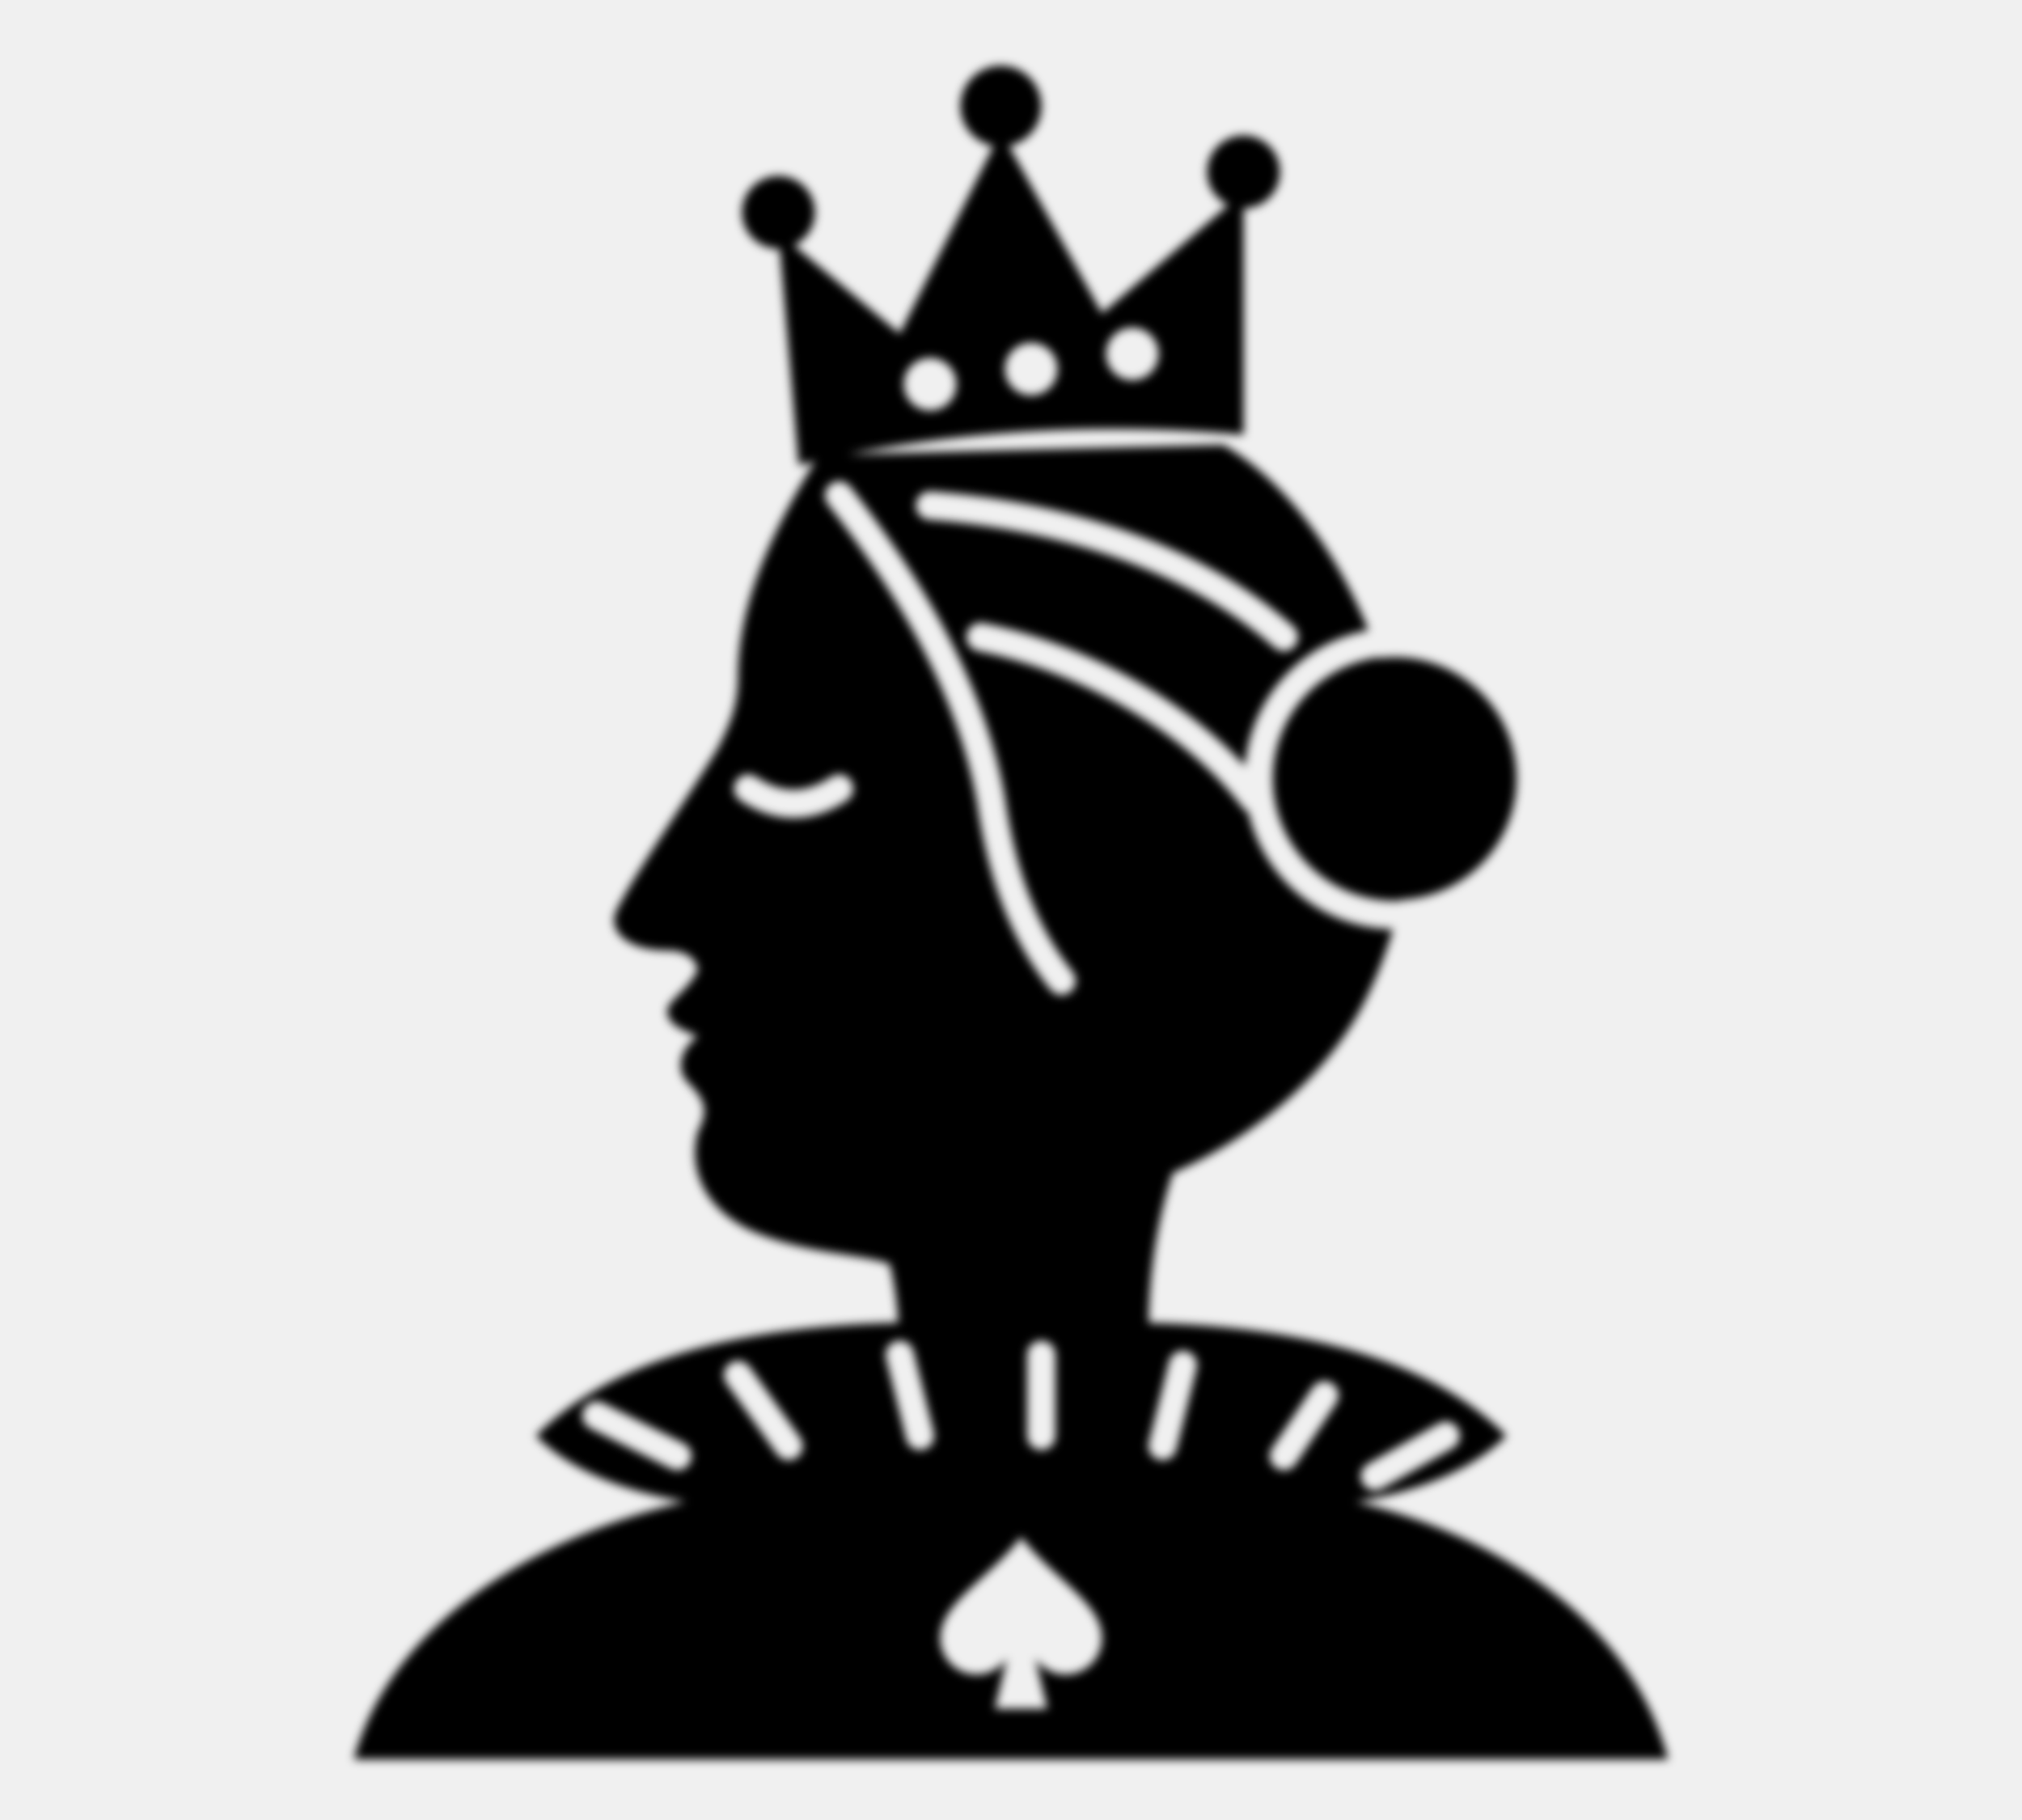
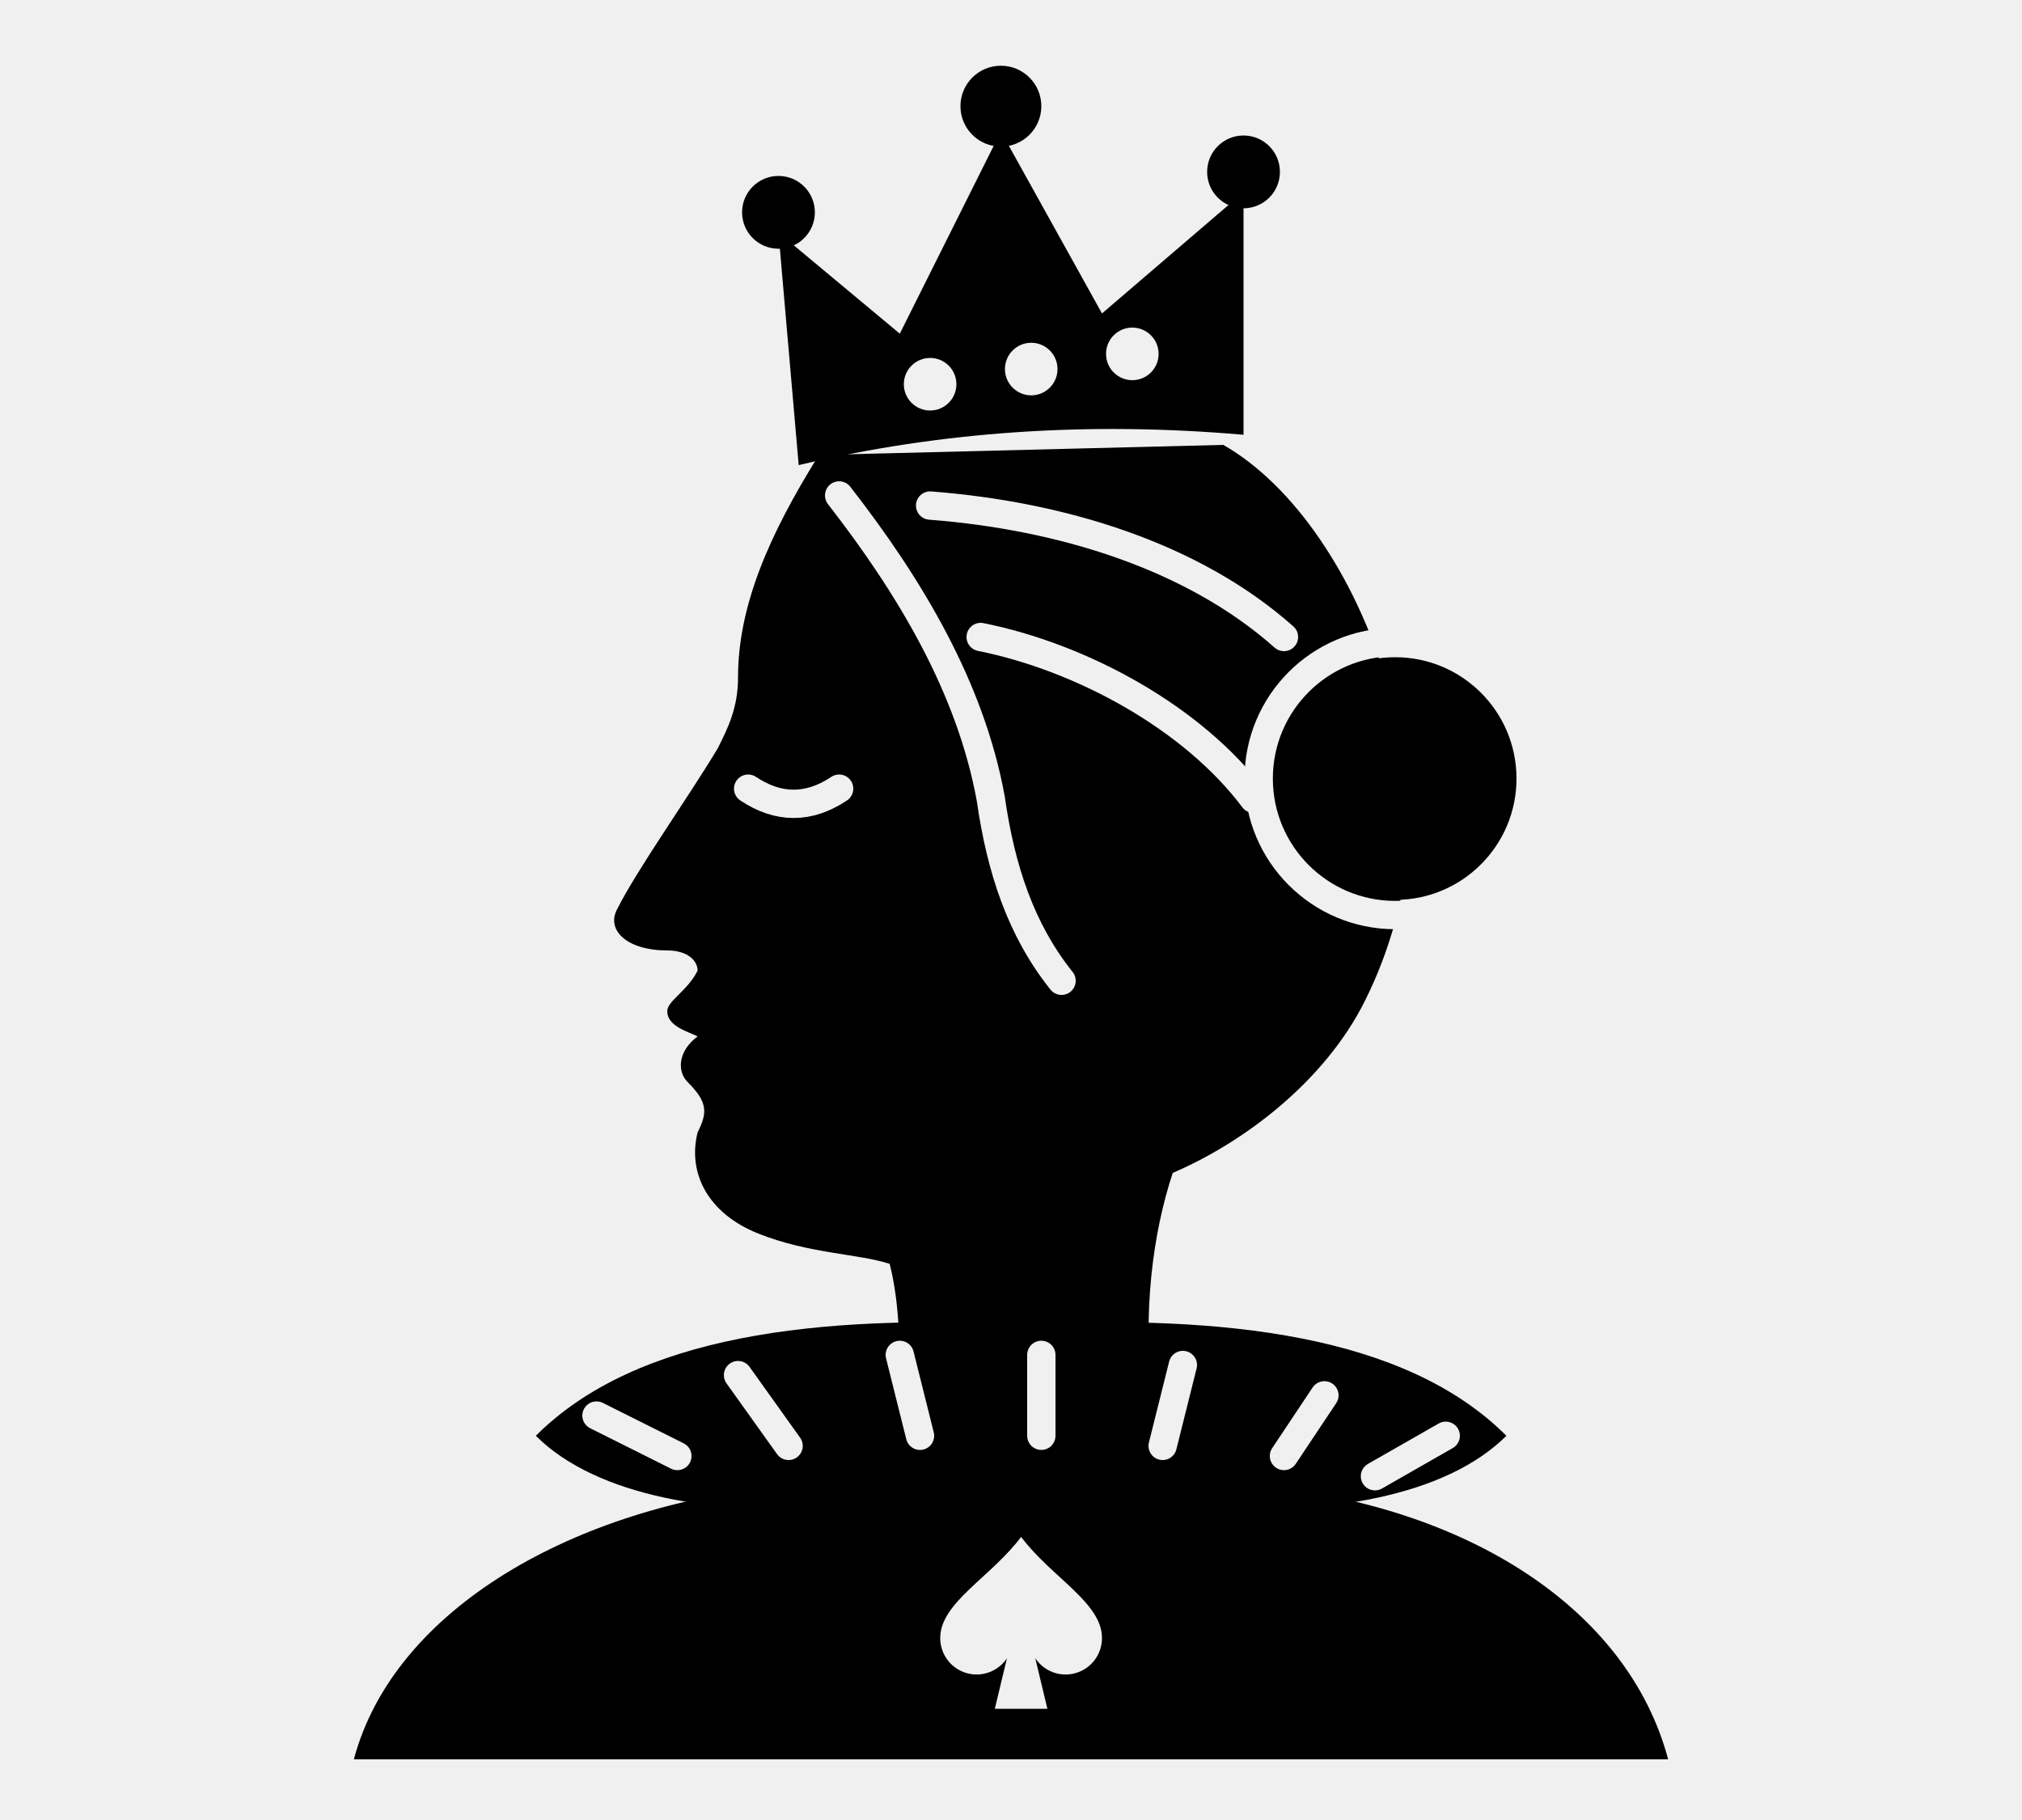
<svg xmlns="http://www.w3.org/2000/svg" viewBox="0 0 200 180">
  <defs>
    <mask id="cut" maskUnits="userSpaceOnUse" x="0" y="0" width="200" height="180">
      <rect width="200" height="180" fill="#fff" />
      <g fill="none" stroke="#000" stroke-width="2.8" stroke-linecap="round">
        <path d="M86 52C93 61 99 71 101 82C102 89 104 95 108 100" />
        <path d="M95 53C108 54 121 58 130 66M100 66C110 68 121 74 127 82" />
        <path d="M77 81Q81.5 84 86 81" />
        <circle cx="141" cy="80" r="13.5" />
        <path d="M62 143 70 147M76 139 81 146M92 137 94 145M106 137V145M120 138 118 146M134 141 130 147M146 145 139 149" />
      </g>
      <path d="M104 155C107 159 112 161.5 112 165A3.6 3.6 0 0 1 105.4 167L106.6 172H101.4L102.6 167A3.6 3.6 0 0 1 96 165C96 161.5 101 159 104 155Z" fill="#000" />
      <g fill="#000">
        <circle cx="95" cy="41" r="2.6" />
        <circle cx="105" cy="39.5" r="2.6" />
        <circle cx="115" cy="38" r="2.6" />
      </g>
    </mask>
-     <filter id="soft" x="-5%" y="-5%" width="110%" height="110%">
-       <feGaussianBlur stdDeviation="0.45" />
-     </filter>
  </defs>
-   <g filter="url(#soft)" transform="translate(-3 -3)">
+   <g transform="translate(-3 -3)">
    <g mask="url(#cut)">
      <path d="M84 48C79 56 76 63 76 70C76 73 75 75 74 77C71 82 66 89 64 93C63 95 65 97 69 97C71 97 72 98 72 99C71 101 69 102 69 103C69 104.5 71 105 72 105.5C70 107 70 109 71 110C73 112 73 113 72 115C71 119 73 123 78 125C83 127 88 127 91 128C92 132 92 136 92 141H117C116 133 117 125 119 119C126 116 134 110 138 102C143 92 144 80 140 70C137 60 131 51 124 47Z" />
      <path d="M56 145C66 135 84 133 104 134C124 133 142 135 152 145C146 151 134 153 122 152C112 155 96 155 86 152C74 153 62 151 56 145Z" />
      <path d="M38 177C42 162 60 152 80 150H128C148 152 164 162 168 177Z" />
      <path d="M82 49 80 26 92 36 102 16 112 34 126 22 126 46Q103 44 82 49Z" />
    </g>
    <circle cx="141" cy="80" r="12" />
    <circle cx="80" cy="24" r="3.6" />
    <circle cx="102" cy="13.5" r="4" />
    <circle cx="126" cy="20" r="3.6" />
  </g>
</svg>
